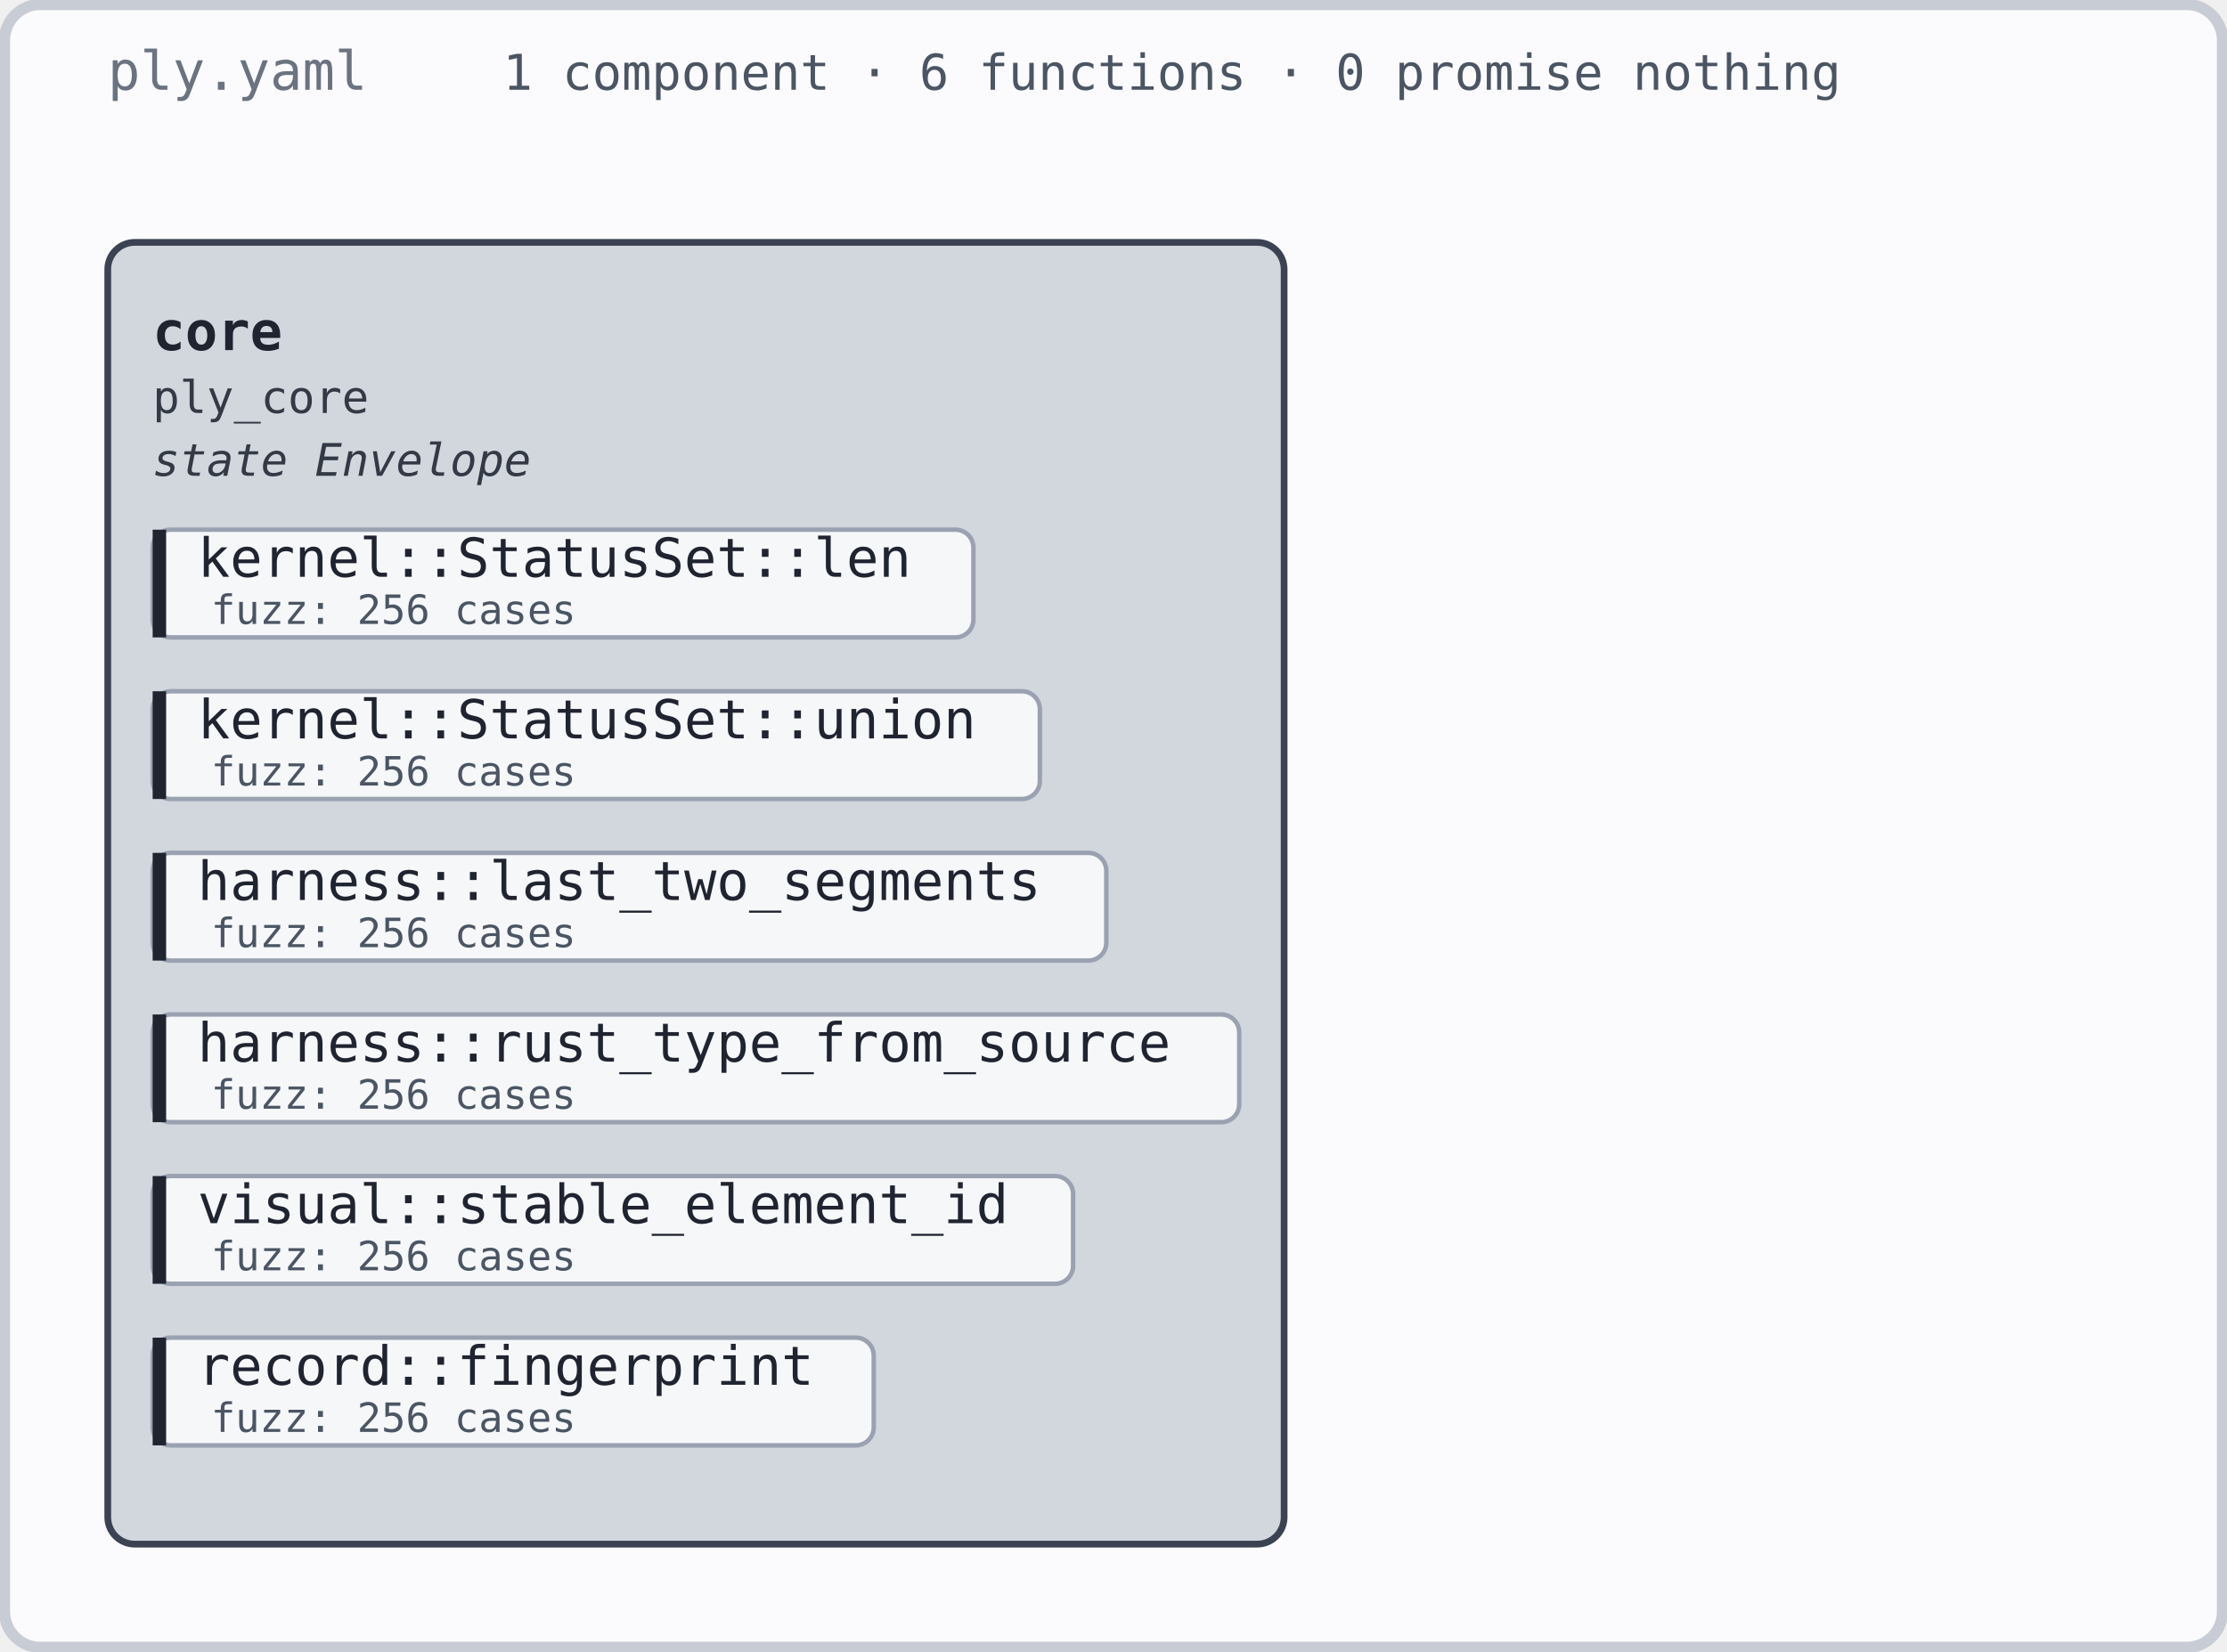
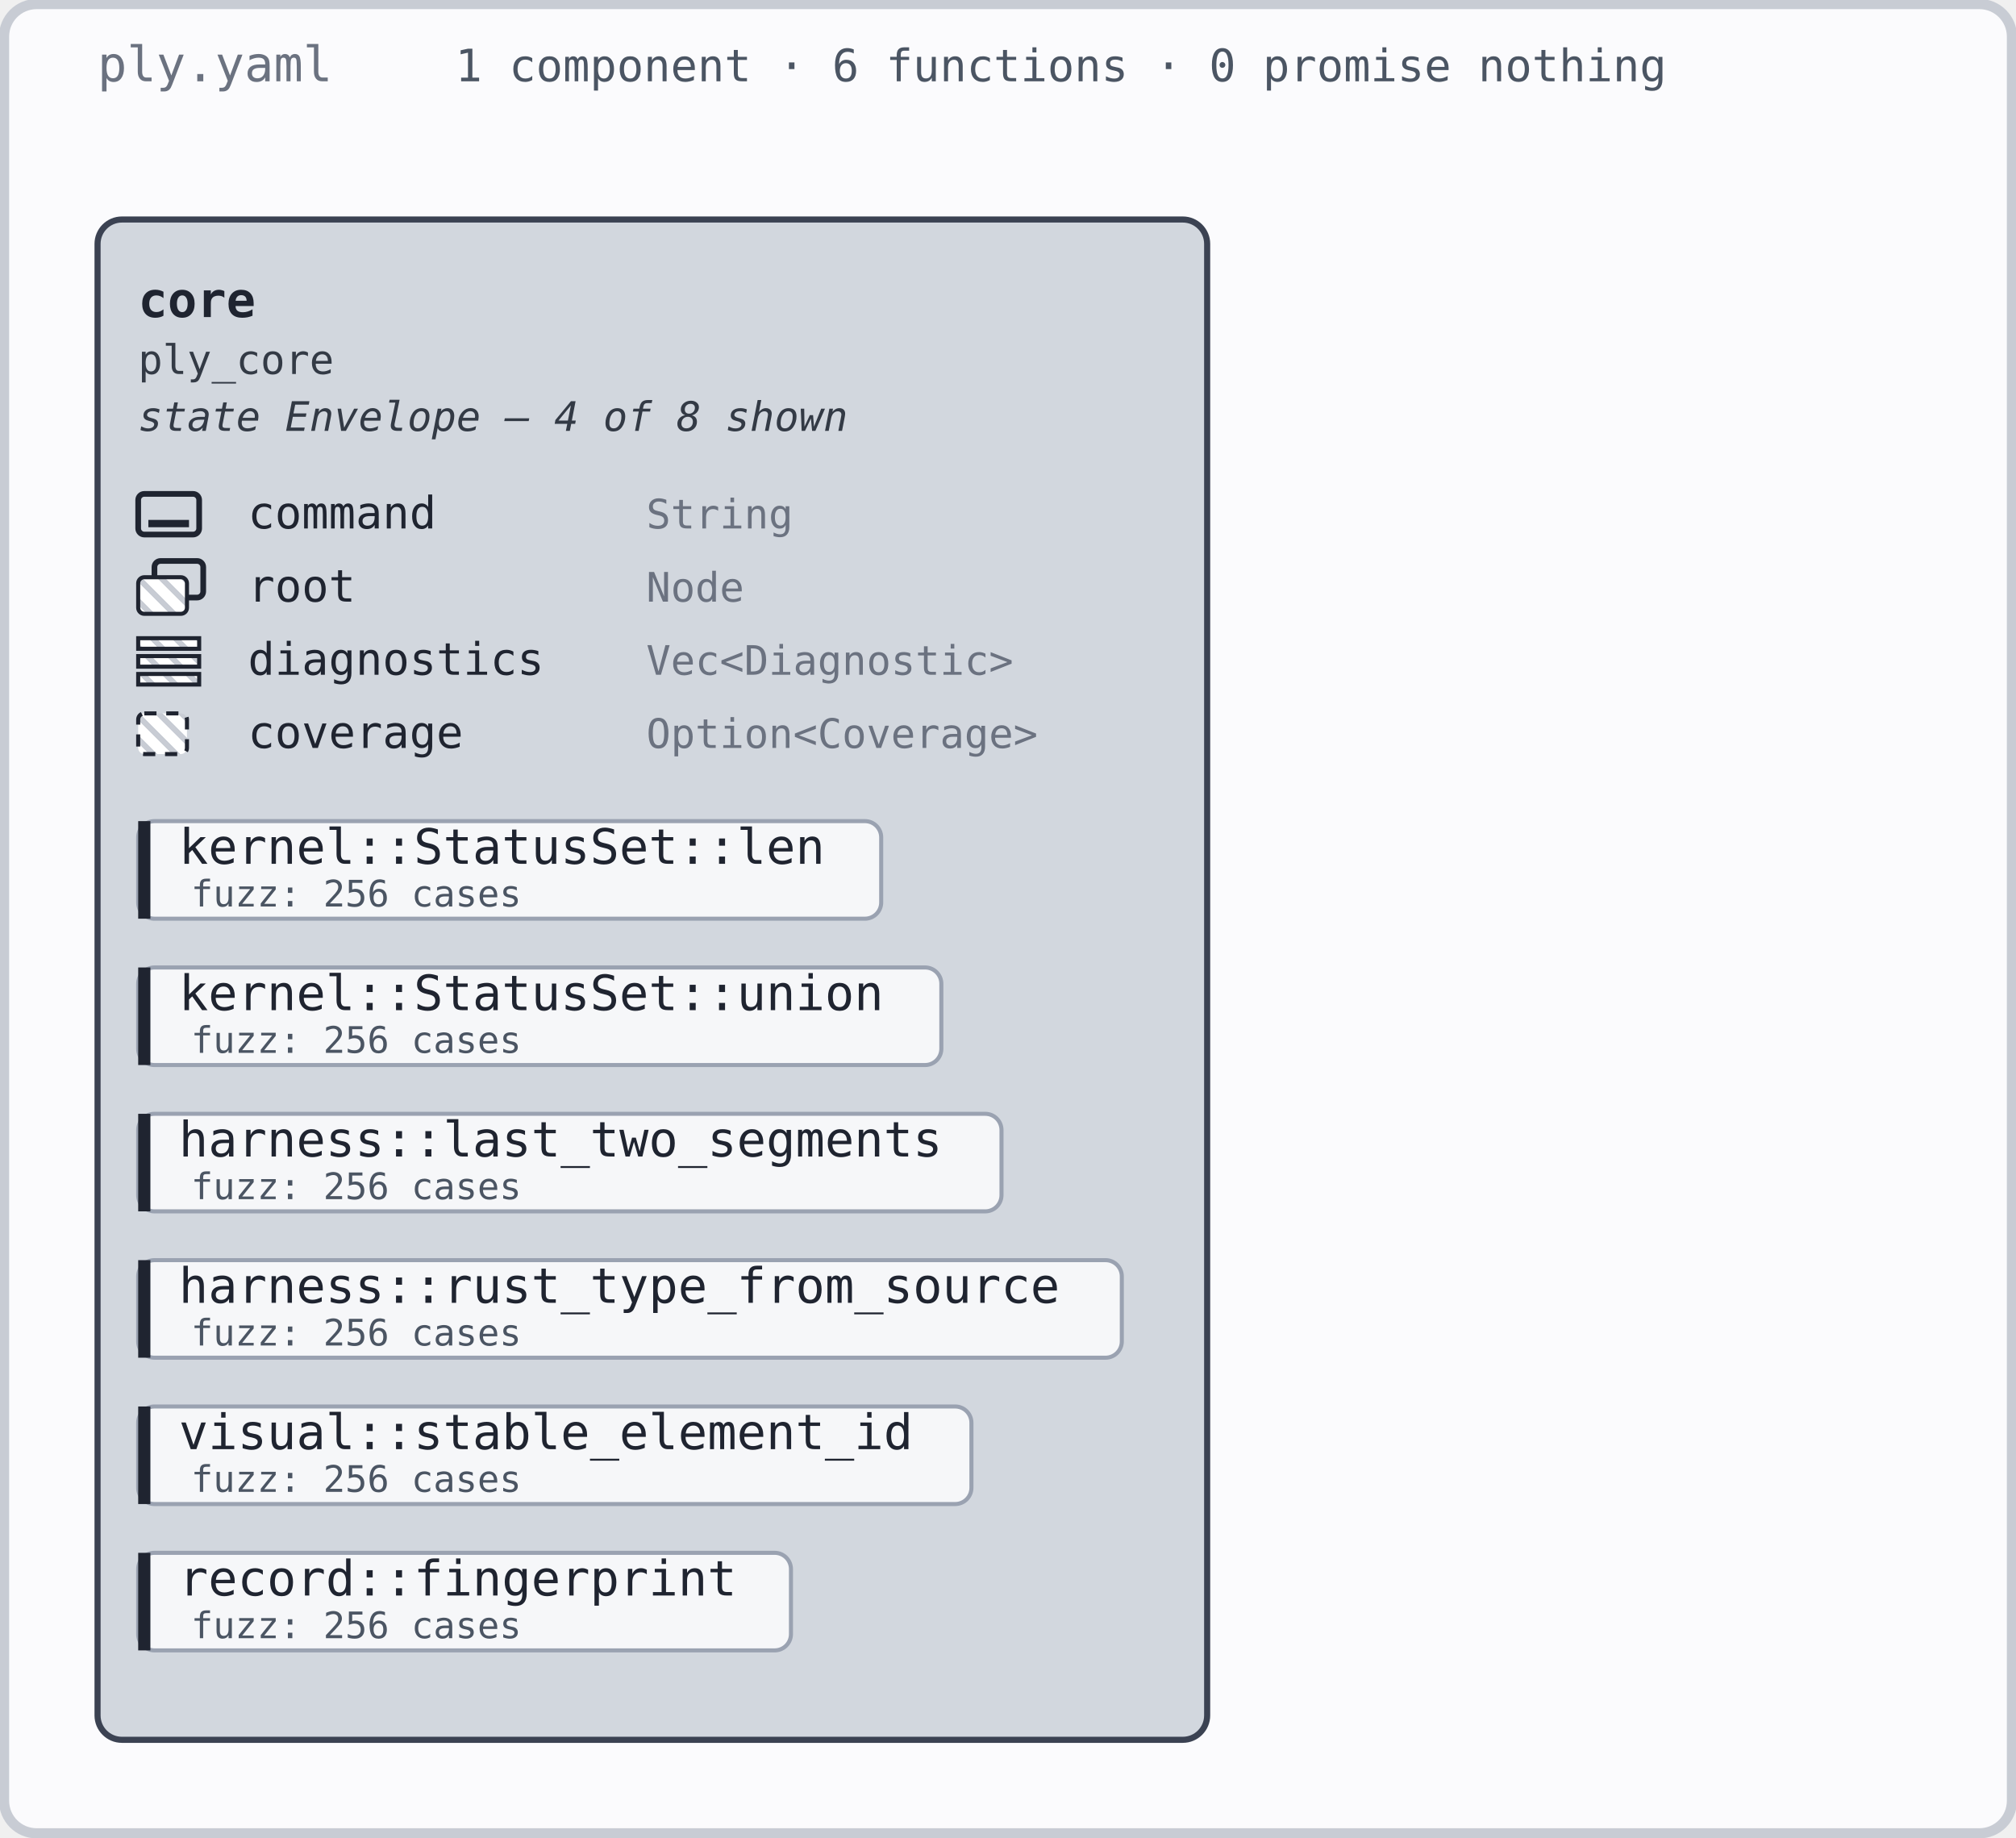
- <svg xmlns="http://www.w3.org/2000/svg" width="496.0" height="368.0" viewBox="0 0 496.0 368.0" font-family="monospace" font-size="12">
-   <style>.workspace-frame{fill:#fbfbfd;stroke:#c8ccd4;stroke-width:2.5}.workspace-title{fill:#6b7280}.verdict-strip-text{fill:#4b5563;font-size:11px}.component-box{stroke:#3b4252;stroke-width:1.5}.hollow-box{stroke-dasharray:6 4}.collapsed-stack{stroke:#3b4252;stroke-width:1.5}.pure-seal{fill:none;stroke:#3b4252}.strict-notch{fill:#1f2430}.component-name{fill:#1f2430;font-weight:bold}.component-anchor{fill:#333a45;font-size:10px}.component-owns{fill:#333a45;font-size:10px;font-style:italic}.ceiling-unclaimed{fill:url(#unclaimed-hatch)}.ceiling-tested{fill:#eef0f3}.ceiling-fuzzed{fill:#d2d7de}.ceiling-bounded{fill:#aeb6c2}.ceiling-proved{fill:#8792a3}.contract-mark{fill:#1f2430}.fn-clause{font:11px ui-monospace,SFMono-Regular,Menlo,monospace;fill:#3c4658}.cap-badge rect{fill:#eceef2;stroke:#9aa2b1}.cap-badge text{fill:#4b5563;font-size:10px}.profile-tag rect{fill:#eef2fb;stroke:#5570a8}.profile-tag text{fill:#334b78;font-size:10px}.fn-chip-box{fill:#f6f7f9;stroke:#9aa2b1}.fn-chip-box-synth{fill:#ecdff5;stroke:#9aa2b1}.fn-name{fill:#1f2430}.fn-checks{fill:#4b5563;font-size:9px}.fn-check-with{fill:#6b7280;font-size:10px}.fn-examples{fill:#6b7280;font-size:10px}.fn-shield{fill:none;stroke:#9a7a1f;font-size:13px}.unresolved-pin circle,.registry-pin circle{fill:#fff6d8;stroke:#b08900}.pin-label{fill:#7a5c00;font-size:10px;text-anchor:middle}.edge-line{fill:none;stroke:#3b4252;stroke-width:1.5}.edge-label{fill:#3b4252;font-size:10px;text-anchor:middle}.deny-line{fill:none;stroke:#c9534f;stroke-width:1.5}.deny-bar{stroke:#c9534f;stroke-width:3}.deny-except{fill:#8f2f2c;font-size:10px;text-anchor:middle}.any-node circle{fill:#eceef2;stroke:#9aa2b1}.any-label{fill:#4b5563;text-anchor:middle}.external-box{fill:none;stroke:#3b4252;stroke-width:1.5}#arrow path{fill:#3b4252}@media (prefers-color-scheme: dark){.workspace-frame{fill:#15171c;stroke:#333947}.workspace-title{fill:#8b93a1}.verdict-strip-text{fill:#a3abb9}.component-box,.collapsed-stack,.external-box{stroke:#8891a3}.component-name{fill:#e6e9ef}.component-anchor,.component-owns{fill:#98a0ae}.ceiling-unclaimed{fill:url(#unclaimed-hatch-dark)}.ceiling-tested{fill:#242832}.ceiling-fuzzed{fill:#333947}.ceiling-bounded{fill:#464e60}.ceiling-proved{fill:#5b6479}.contract-mark{fill:#c8cede}.fn-clause{fill:#aab3c4}.cap-badge rect{fill:#252a35;stroke:#6d7686}.cap-badge text{fill:#b6bdca}.profile-tag rect{fill:#1d2532;stroke:#5570a8}.profile-tag text{fill:#9fb6dd}.fn-chip-box{fill:#1c1f27;stroke:#6d7686}.fn-chip-box-synth{fill:#2a2033;stroke:#6d7686}.fn-name{fill:#e6e9ef}.fn-checks{fill:#a3abb9}.fn-check-with,.fn-examples{fill:#8b93a1}.pure-seal,.strict-notch{fill:#c8cede}.pure-seal{fill:none;stroke:#c8cede}.edge-line{stroke:#98a0ae}.edge-label{fill:#a3abb9}.deny-line,.deny-bar{stroke:#e8524b}.deny-except{fill:#e8524b}.any-node circle{fill:#252a35;stroke:#6d7686}.any-label{fill:#a3abb9}.unresolved-pin circle,.registry-pin circle{fill:#2e2814;stroke:#d4a72c}.pin-label{fill:#e3c66b}#arrow path{fill:#98a0ae}}</style>
+ <svg xmlns="http://www.w3.org/2000/svg" width="496.0" height="452.0" viewBox="0 0 496.0 452.0" font-family="monospace" font-size="12">
+   <style>.workspace-frame{fill:#fbfbfd;stroke:#c8ccd4;stroke-width:2.5}.workspace-title{fill:#6b7280}.verdict-strip-text{fill:#4b5563;font-size:11px}.component-box{stroke:#3b4252;stroke-width:1.5}.hollow-box{stroke-dasharray:6 4}.collapsed-stack{stroke:#3b4252;stroke-width:1.5}.pure-seal{fill:none;stroke:#3b4252}.strict-notch{fill:#1f2430}.component-name{fill:#1f2430;font-weight:bold}.component-anchor{fill:#333a45;font-size:10px}.component-owns{fill:#333a45;font-size:10px;font-style:italic}.ceiling-unclaimed{fill:url(#unclaimed-hatch)}.ceiling-tested{fill:#eef0f3}.ceiling-fuzzed{fill:#d2d7de}.ceiling-bounded{fill:#aeb6c2}.ceiling-proved{fill:#8792a3}.contract-mark{fill:#1f2430}.fn-clause{font:11px ui-monospace,SFMono-Regular,Menlo,monospace;fill:#3c4658}.cap-badge rect{fill:#eceef2;stroke:#9aa2b1}.cap-badge text{fill:#4b5563;font-size:10px}.profile-tag rect{fill:#eef2fb;stroke:#5570a8}.profile-tag text{fill:#334b78;font-size:10px}.fn-chip-box{fill:#f6f7f9;stroke:#9aa2b1}.fn-chip-box-synth{fill:#ecdff5;stroke:#9aa2b1}.fn-name{fill:#1f2430}.fn-checks{fill:#4b5563;font-size:9px}.fn-check-with{fill:#6b7280;font-size:10px}.fn-examples{fill:#6b7280;font-size:10px}.fn-shield{fill:none;stroke:#9a7a1f;font-size:13px}.unresolved-pin circle,.registry-pin circle{fill:#fff6d8;stroke:#b08900}.pin-label{fill:#7a5c00;font-size:10px;text-anchor:middle}.edge-line{fill:none;stroke:#3b4252;stroke-width:1.5}.edge-label{fill:#3b4252;font-size:10px;text-anchor:middle}.deny-line{fill:none;stroke:#c9534f;stroke-width:1.5}.deny-bar{stroke:#c9534f;stroke-width:3}.deny-except{fill:#8f2f2c;font-size:10px;text-anchor:middle}.any-node circle{fill:#eceef2;stroke:#9aa2b1}.any-label{fill:#4b5563;text-anchor:middle}.external-box{fill:none;stroke:#3b4252;stroke-width:1.5}#arrow path{fill:#3b4252}@media (prefers-color-scheme: dark){.workspace-frame{fill:#15171c;stroke:#333947}.workspace-title{fill:#8b93a1}.verdict-strip-text{fill:#a3abb9}.component-box,.collapsed-stack,.external-box{stroke:#8891a3}.component-name{fill:#e6e9ef}.component-anchor,.component-owns{fill:#98a0ae}.ceiling-unclaimed{fill:url(#unclaimed-hatch-dark)}.ceiling-tested{fill:#242832}.ceiling-fuzzed{fill:#333947}.ceiling-bounded{fill:#464e60}.ceiling-proved{fill:#5b6479}.contract-mark{fill:#c8cede}.fn-clause{fill:#aab3c4}.cap-badge rect{fill:#252a35;stroke:#6d7686}.cap-badge text{fill:#b6bdca}.profile-tag rect{fill:#1d2532;stroke:#5570a8}.profile-tag text{fill:#9fb6dd}.fn-chip-box{fill:#1c1f27;stroke:#6d7686}.fn-chip-box-synth{fill:#2a2033;stroke:#6d7686}.fn-name{fill:#e6e9ef}.fn-checks{fill:#a3abb9}.fn-check-with,.fn-examples{fill:#8b93a1}.pure-seal,.strict-notch{fill:#c8cede}.pure-seal{fill:none;stroke:#c8cede}.edge-line{stroke:#98a0ae}.edge-label{fill:#a3abb9}.deny-line,.deny-bar{stroke:#e8524b}.deny-except{fill:#e8524b}.any-node circle{fill:#252a35;stroke:#6d7686}.any-label{fill:#a3abb9}.unresolved-pin circle,.registry-pin circle{fill:#2e2814;stroke:#d4a72c}.pin-label{fill:#e3c66b}#arrow path{fill:#98a0ae}}.state-glyph-ink{fill:#1f2430}.state-glyph-out{fill:none;stroke:#1f2430;stroke-width:1.4}.state-glyph-front{fill:#fbfbfd}.state-glyph-dashed{stroke-dasharray:3 2.4}.state-glyph-hatched{fill:url(#state-hatch);stroke:#1f2430;stroke-width:1}.state-field-name{fill:#1f2430;font-size:11px}.state-field-type{fill:#6b7280;font-size:10px}@media (prefers-color-scheme: dark){.state-glyph-ink{fill:#c8cede}.state-glyph-out{fill:none;stroke:#c8cede}.state-glyph-front{fill:#15171c}.state-glyph-hatched{fill:url(#state-hatch-dark);stroke:#c8cede;stroke-width:1}.state-field-name{fill:#e6e9ef}.state-field-type{fill:#8b93a1}}</style>
  <defs>
    <marker id="arrow" viewBox="0 0 10 10" refX="8" refY="5" markerWidth="7" markerHeight="7" orient="auto-start-reverse">
      <path d="M 0 0 L 10 5 L 0 10 z" />
    </marker>
    <pattern id="unclaimed-hatch" patternUnits="userSpaceOnUse" width="8" height="8" patternTransform="rotate(45)">
      <rect width="8" height="8" fill="#fff" />
      <line x1="0" y1="0" x2="0" y2="8" stroke="#c8ccd4" stroke-width="2" />
    </pattern>
    <pattern id="unclaimed-hatch-dark" patternUnits="userSpaceOnUse" width="8" height="8" patternTransform="rotate(45)">
      <rect width="8" height="8" fill="#15171c" />
      <line x1="0" y1="0" x2="0" y2="8" stroke="#4a5262" stroke-width="2" />
    </pattern>
+     <pattern id="state-hatch" patternUnits="userSpaceOnUse" width="4" height="4" patternTransform="rotate(-45)">
+       <rect width="4" height="4" fill="#fff" />
+       <rect width="1.4" height="4" fill="#c8ccd4" />
+     </pattern>
+     <pattern id="state-hatch-dark" patternUnits="userSpaceOnUse" width="4" height="4" patternTransform="rotate(-45)">
+       <rect width="4" height="4" fill="#15171c" />
+       <rect width="1.4" height="4" fill="#4a5262" />
+     </pattern>
  </defs>
-   <rect class="workspace-frame" x="1" y="1" width="494.0" height="366.0" rx="8" />
+   <rect class="workspace-frame" x="1" y="1" width="494.0" height="450.0" rx="8" />
  <g>
    <text class="workspace-title" x="24.0" y="20">ply.yaml</text>
  </g>
  <g class="verdict-strip">
    <text class="verdict-strip-text" x="112.0" y="20">1 component · 6 functions · 0 promise nothing</text>
  </g>
  <g transform="translate(24.0,54.0)">
    <g class="component" data-name="core">
-       <rect class="component-box ceiling-fuzzed" x="0" y="0" width="262.0" height="290.0" rx="6" />
+       <rect class="component-box ceiling-fuzzed" x="0" y="0" width="273.0" height="374.0" rx="6" />
      <text class="component-name" x="10.0" y="24.0">core</text>
      <text class="component-anchor" x="10.0" y="38.0">ply_core</text>
-       <text class="component-owns" x="10.0" y="52.0">state Envelope</text>
-       <g transform="translate(10.0,64.0)">
+       <text class="component-owns" x="10.0" y="52.0">state Envelope — 4 of 8 shown</text>
+       <g class="state-field" data-field="command">
+         <rect class="state-glyph-out" x="10.0" y="67.5" width="15" height="10" rx="1.5" />
+         <rect class="state-glyph-ink" x="12.5" y="73.9" width="10" height="1.8" />
+         <text class="state-field-name" x="37.0" y="76.0">command</text>
+         <text class="state-field-type" x="135.0" y="76.0">String</text>
+       </g>
+       <g class="state-field" data-field="root">
+         <rect class="state-glyph-out" x="14.0" y="84.0" width="12" height="9" rx="1.5" />
+         <rect class="state-glyph-out state-glyph-hatched" x="10.0" y="88.0" width="12" height="9" rx="1.5" />
+         <text class="state-field-name" x="37.0" y="94.0">root</text>
+         <text class="state-field-type" x="135.0" y="94.0">Node</text>
+       </g>
+       <g class="state-field" data-field="diagnostics">
+         <rect class="state-glyph-ink state-glyph-hatched" x="10.0" y="103.0" width="15" height="2.6" />
+         <rect class="state-glyph-ink state-glyph-hatched" x="10.0" y="107.4" width="15" height="2.6" />
+         <rect class="state-glyph-ink state-glyph-hatched" x="10.0" y="111.8" width="15" height="2.6" />
+         <text class="state-field-name" x="37.0" y="112.0">diagnostics</text>
+         <text class="state-field-type" x="135.0" y="112.0">Vec&lt;Diagnostic&gt;</text>
+       </g>
+       <g class="state-field" data-field="coverage">
+         <rect class="state-glyph-out state-glyph-dashed state-glyph-hatched" x="10.0" y="121.5" width="12" height="10" rx="1.5" />
+         <text class="state-field-name" x="37.0" y="130.0">coverage</text>
+         <text class="state-field-type" x="135.0" y="130.0">Option&lt;Coverage&gt;</text>
+       </g>
+       <g transform="translate(10.0,148.0)">
        <g class="fn-chip" data-fn="kernel::StatusSet::len">
          <rect class="fn-chip-box" x="0" y="0" width="182.8" height="24.0" rx="4" />
          <rect class="contract-mark" x="0" y="0" width="3.0" height="24.0" />
          <text class="fn-name" x="10.0" y="10.5">kernel::StatusSet::len</text>
          <text class="fn-checks" x="13.0" y="21.0">fuzz: 256 cases</text>
        </g>
      </g>
-       <g transform="translate(10.0,100.0)">
+       <g transform="translate(10.0,184.0)">
        <g class="fn-chip" data-fn="kernel::StatusSet::union">
          <rect class="fn-chip-box" x="0" y="0" width="197.6" height="24.0" rx="4" />
          <rect class="contract-mark" x="0" y="0" width="3.0" height="24.0" />
          <text class="fn-name" x="10.0" y="10.5">kernel::StatusSet::union</text>
          <text class="fn-checks" x="13.0" y="21.0">fuzz: 256 cases</text>
        </g>
      </g>
-       <g transform="translate(10.0,136.0)">
+       <g transform="translate(10.0,220.0)">
        <g class="fn-chip" data-fn="harness::last_two_segments">
          <rect class="fn-chip-box" x="0" y="0" width="212.4" height="24.0" rx="4" />
          <rect class="contract-mark" x="0" y="0" width="3.0" height="24.0" />
          <text class="fn-name" x="10.0" y="10.5">harness::last_two_segments</text>
          <text class="fn-checks" x="13.0" y="21.0">fuzz: 256 cases</text>
        </g>
      </g>
-       <g transform="translate(10.0,172.0)">
+       <g transform="translate(10.0,256.0)">
        <g class="fn-chip" data-fn="harness::rust_type_from_source">
          <rect class="fn-chip-box" x="0" y="0" width="242.0" height="24.0" rx="4" />
          <rect class="contract-mark" x="0" y="0" width="3.0" height="24.0" />
          <text class="fn-name" x="10.0" y="10.5">harness::rust_type_from_source</text>
          <text class="fn-checks" x="13.0" y="21.0">fuzz: 256 cases</text>
        </g>
      </g>
-       <g transform="translate(10.0,208.0)">
+       <g transform="translate(10.0,292.0)">
        <g class="fn-chip" data-fn="visual::stable_element_id">
          <rect class="fn-chip-box" x="0" y="0" width="205.0" height="24.0" rx="4" />
          <rect class="contract-mark" x="0" y="0" width="3.0" height="24.0" />
          <text class="fn-name" x="10.0" y="10.5">visual::stable_element_id</text>
          <text class="fn-checks" x="13.0" y="21.0">fuzz: 256 cases</text>
        </g>
      </g>
-       <g transform="translate(10.0,244.0)">
+       <g transform="translate(10.0,328.0)">
        <g class="fn-chip" data-fn="record::fingerprint">
          <rect class="fn-chip-box" x="0" y="0" width="160.6" height="24.0" rx="4" />
          <rect class="contract-mark" x="0" y="0" width="3.0" height="24.0" />
          <text class="fn-name" x="10.0" y="10.5">record::fingerprint</text>
          <text class="fn-checks" x="13.0" y="21.0">fuzz: 256 cases</text>
        </g>
      </g>
    </g>
  </g>
</svg>
